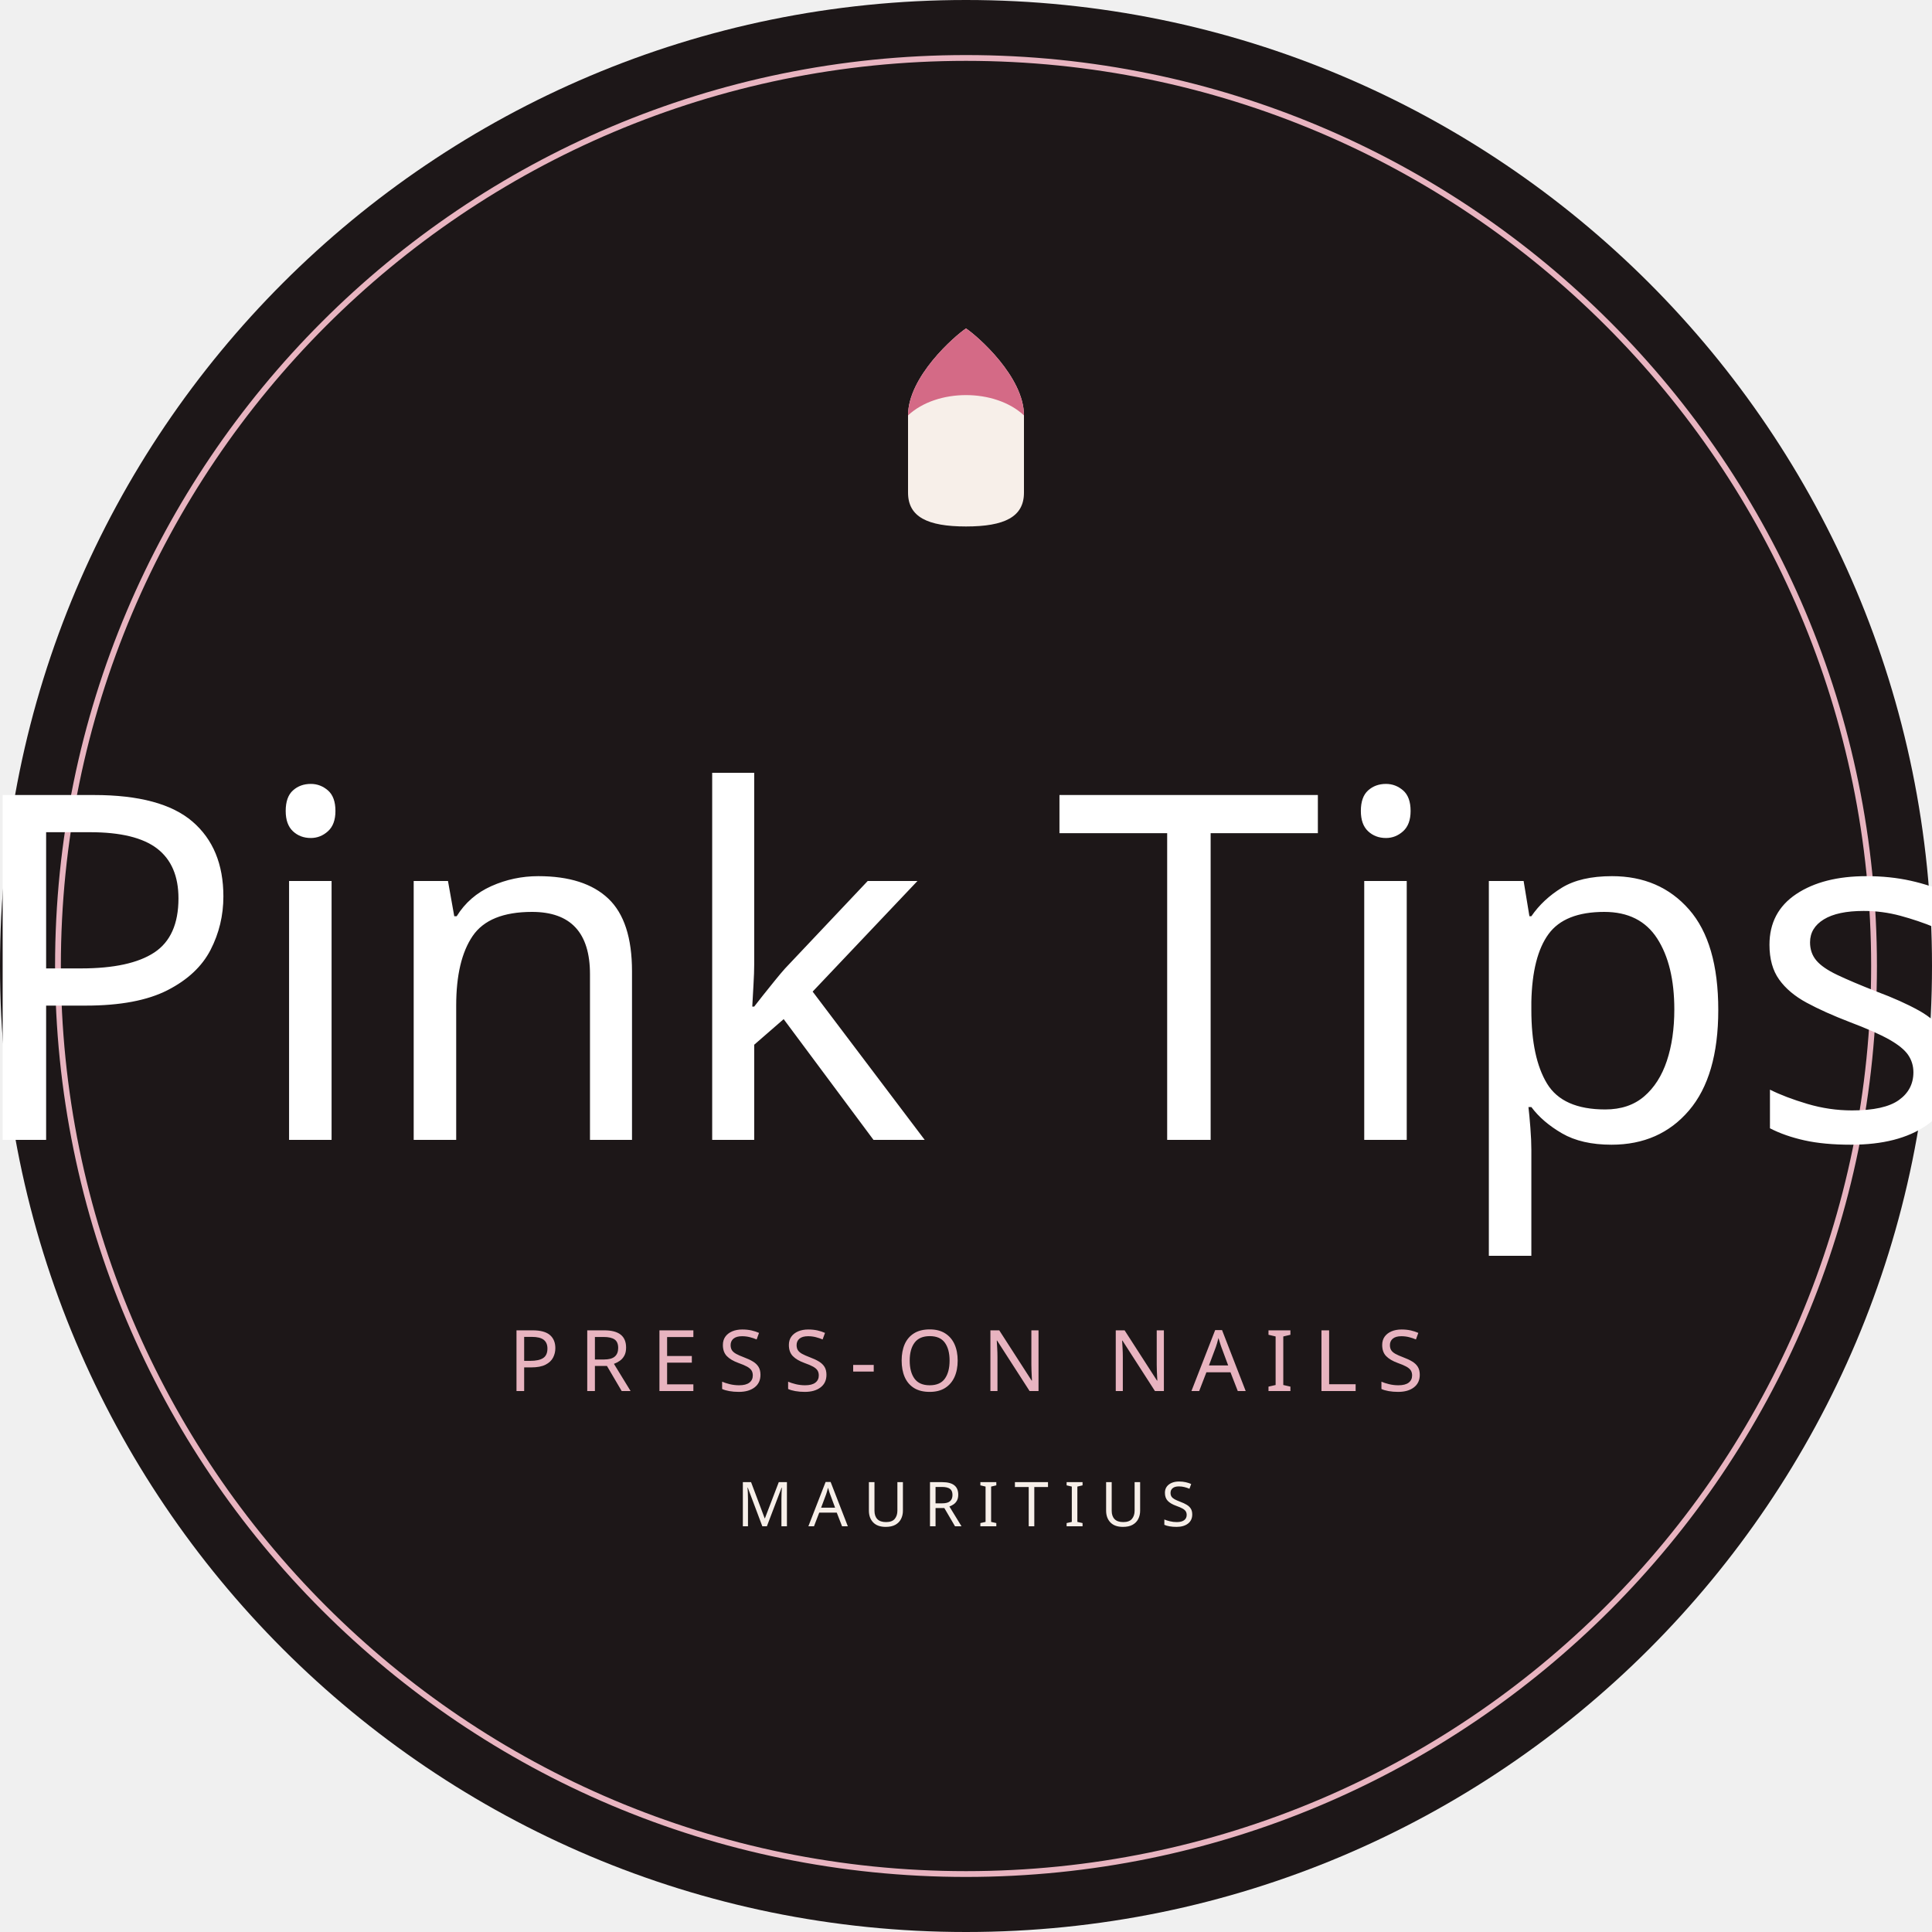
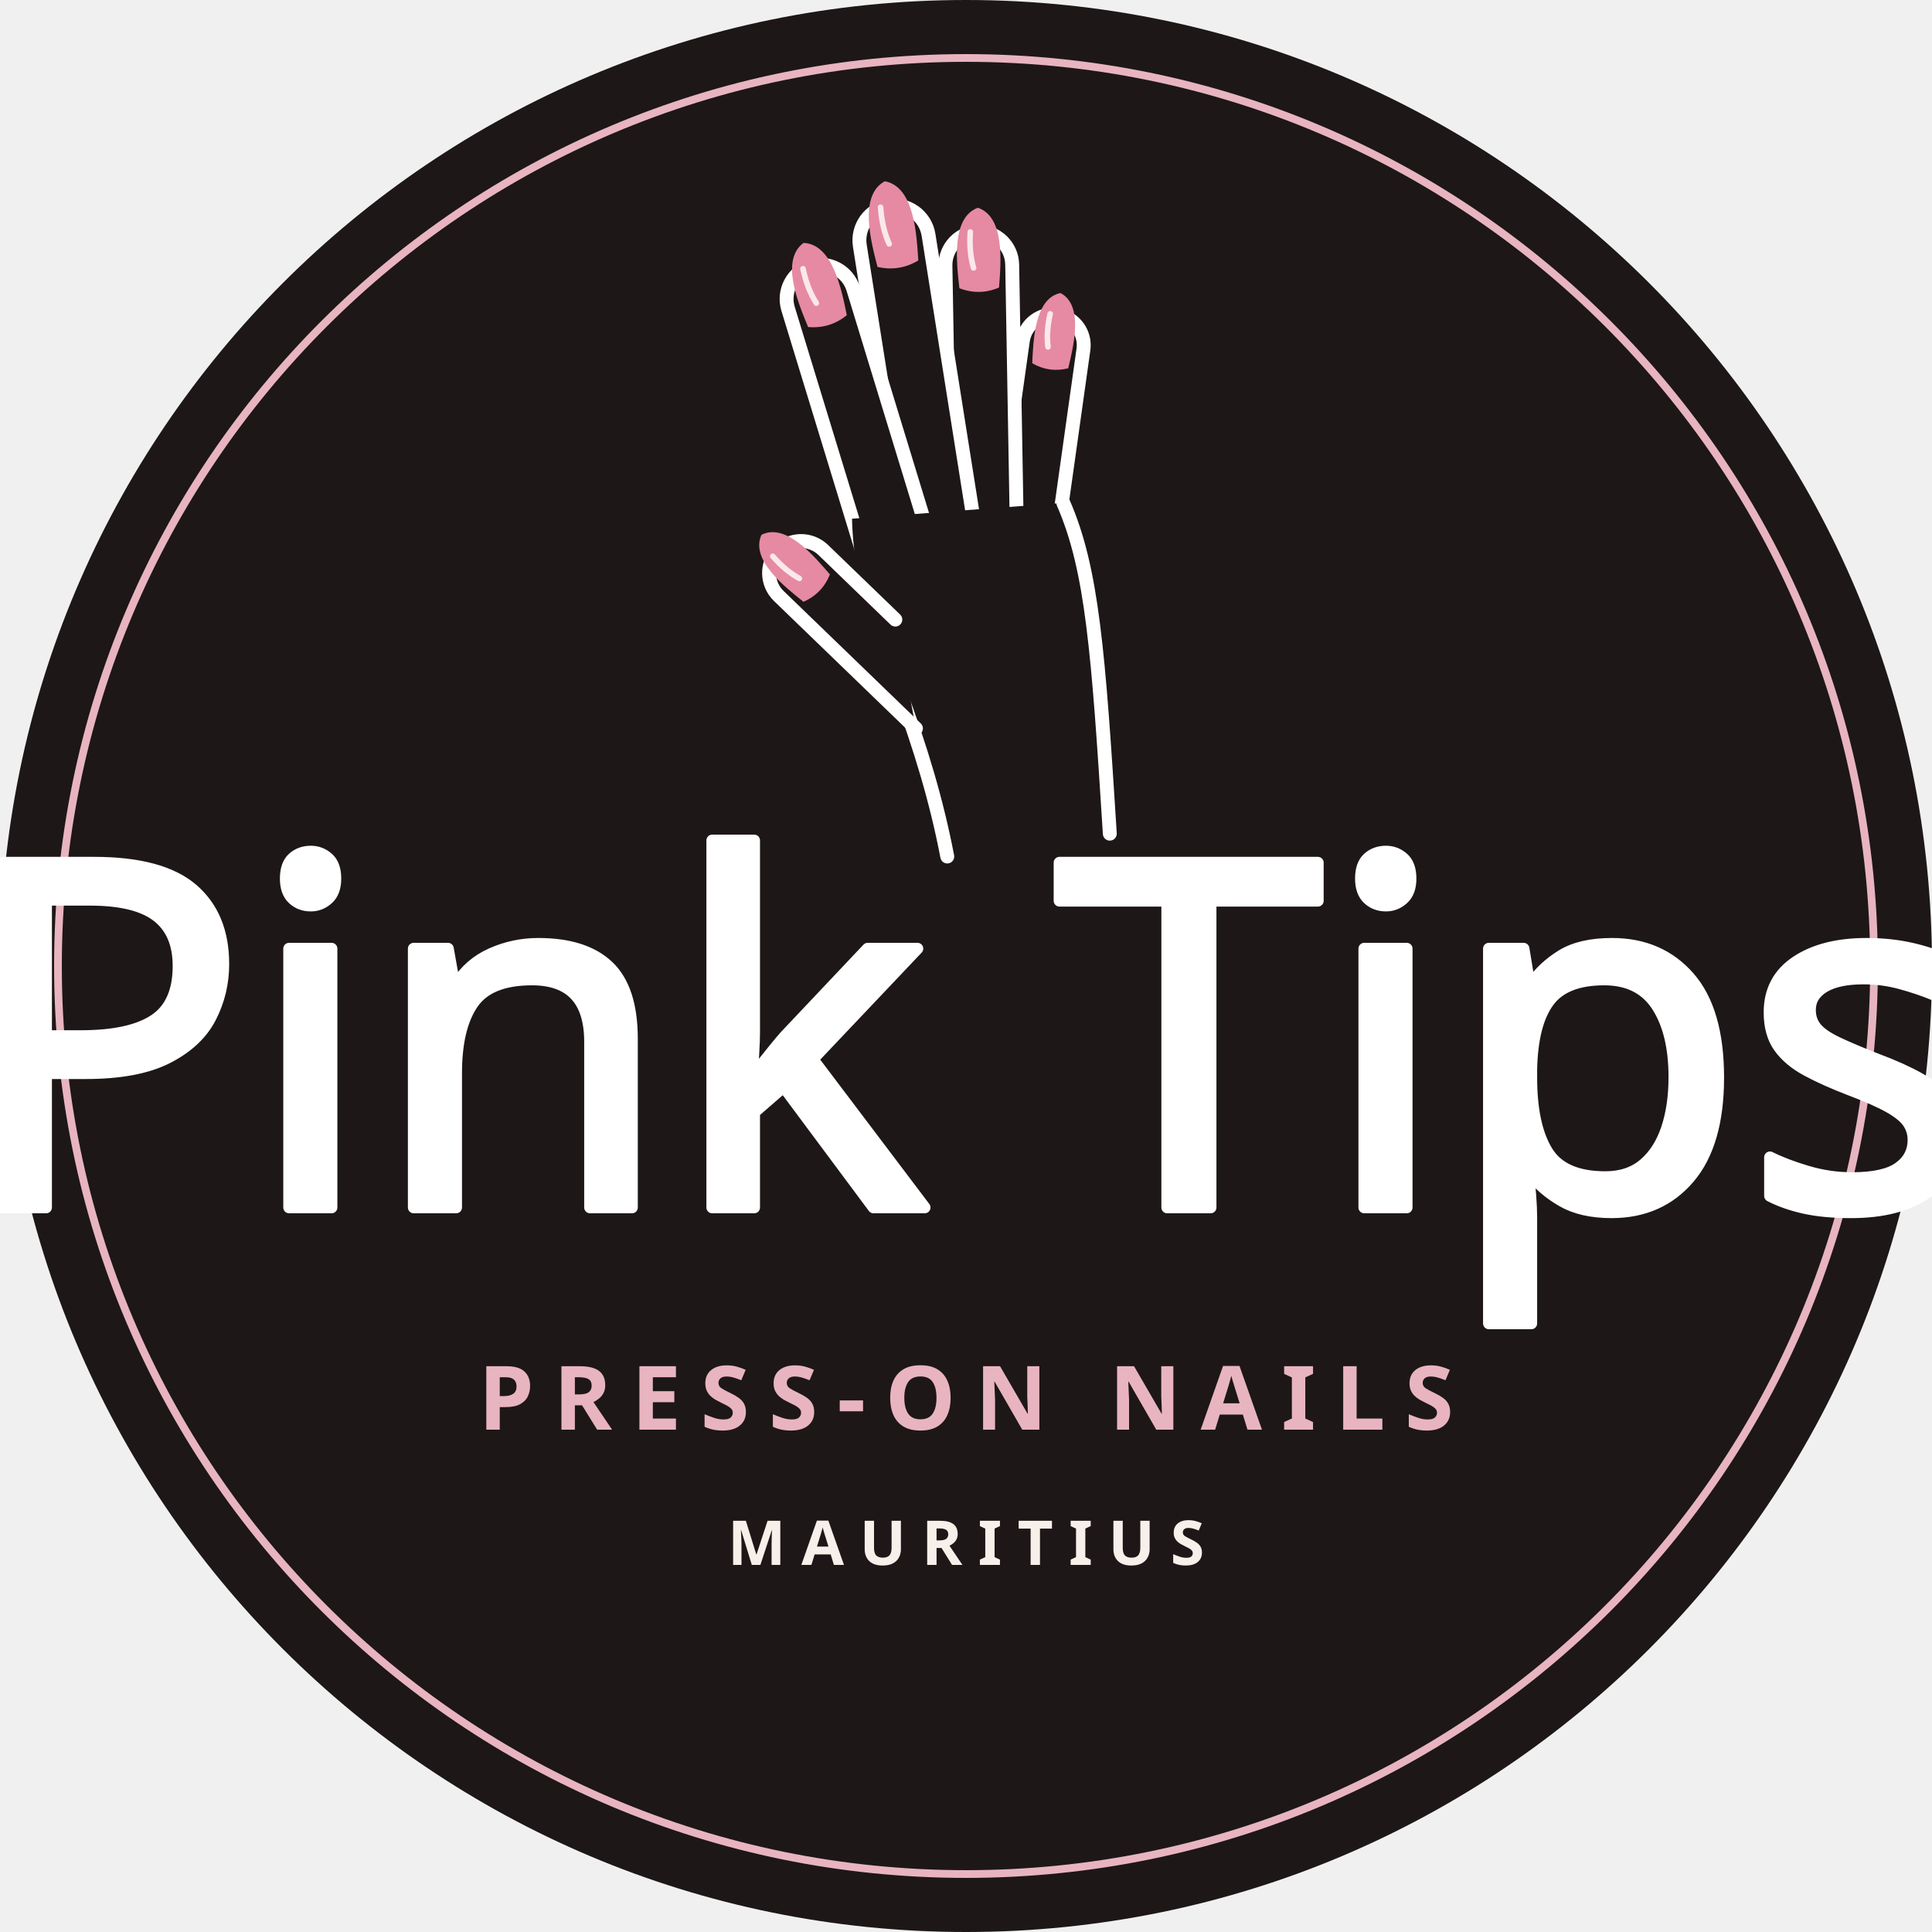
<svg xmlns="http://www.w3.org/2000/svg" viewBox="0 0 1000 1000">
  <circle cx="500" cy="500" r="500" fill="#1d1718" />
-   <circle cx="500" cy="500" r="470" fill="none" stroke="#e8b4c0" stroke-width="3" />
-   <g transform="translate(470,170) scale(0.5)">
-     <path d="M0,170 C0,195 20,205 60,205 C100,205 120,195 120,170 L120,90 C120,50 72,8 60,0 C48,8 0,50 0,90 Z" fill="#f7efe9" />
-     <path d="M0,90 C0,50 48,8 60,0 C72,8 120,50 120,90 C90,62 30,62 0,90 Z" fill="#d46a86" />
+   <circle cx="500" cy="500" r="470" fill="none" stroke="#e8b4c0" stroke-width="4" />
+   <g transform="translate(345,52) scale(0.72)">
+     <g transform="rotate(-8 210 300)">
+       <g transform="translate(262,300) rotate(16)">
+         <path d="M-22.0,40 L-22.0,-118.0 A22.0,22.0 0 0 1 22.0,-118.0 L22.0,40" fill="#1d1718" stroke="#ffffff" stroke-width="10" stroke-linecap="round" />
+         <path d="M0,-155.84 C18.005,-149.504 14.52,-118.88 13.068,-103.04 Q0,-97.76 -13.068,-103.04 C-14.52,-118.88 -18.005,-149.504 0,-155.84 Z" fill="#e58aa2" />
+         <path d="M-5.227,-140.0 Q-6.389,-126.8 -3.485,-116.24" stroke="#fff" stroke-width="4" fill="none" stroke-linecap="round" opacity=".8" />
+       </g>
+       <g transform="translate(230,282) rotate(7)">
+         <path d="M-24.0,40 L-24.0,-161.0 A24.0,24.0 0 0 1 24.0,-161.0 L24.0,40" fill="#1d1718" stroke="#ffffff" stroke-width="10" stroke-linecap="round" />
+         <path d="M0,-202.28 C19.642,-195.368 15.84,-161.96 14.256,-144.68 Q0,-138.92 -14.256,-144.68 C-15.84,-161.96 -19.642,-195.368 0,-202.28 Z" fill="#e58aa2" />
+         <path d="M-5.702,-185.0 Q-6.97,-170.6 -3.802,-159.08" stroke="#fff" stroke-width="4" fill="none" stroke-linecap="round" opacity=".8" />
+       </g>
+       <g transform="translate(195,276) rotate(-1)">
+         <path d="M-25.0,40 L-25.0,-180.0 A25.0,25.0 0 0 1 25.0,-180.0 L25.0,40" fill="#1d1718" stroke="#ffffff" stroke-width="10" stroke-linecap="round" />
+         <path d="M0,-223.0 C20.46,-215.8 16.5,-181.0 14.85,-163.0 Q0,-157.0 -14.85,-163.0 C-16.5,-181.0 -20.46,-215.8 0,-223.0 Z" fill="#e58aa2" />
+         <path d="M-5.94,-205.0 Q-7.26,-190.0 -3.96,-178.0" stroke="#fff" stroke-width="4" fill="none" stroke-linecap="round" opacity=".8" />
+       </g>
+       <g transform="translate(158,284) rotate(-9)">
+         <path d="M-24.5,40 L-24.5,-155.5 A24.5,24.5 0 0 1 24.5,-155.5 L24.5,40" fill="#1d1718" stroke="#ffffff" stroke-width="10" stroke-linecap="round" />
+         <path d="M0,-197.64 C20.051,-190.584 16.17,-156.48 14.553,-138.84 Q0,-132.96 -14.553,-138.84 C-16.17,-156.48 -20.051,-190.584 0,-197.64 Z" fill="#e58aa2" />
+         <path d="M-5.821,-180.0 Q-7.115,-165.3 -3.881,-153.54" stroke="#fff" stroke-width="4" fill="none" stroke-linecap="round" opacity=".8" />
+       </g>
+       <path d="M134,290 C128,340 140,390 158,440 L288,440 C296,390 300,340 288,300 Z" fill="#1d1718" />
+       <path d="M286,300 C300,350 296,410 286,540" fill="none" stroke="#ffffff" stroke-width="10" stroke-linecap="round" />
+       <path d="M150,415 C160,460 166,500 168,540" fill="none" stroke="#ffffff" stroke-width="10" stroke-linecap="round" />
+       <g transform="translate(152,400) rotate(-38)">
+         <path d="M-23.0,40 L-23.0,-97.0 A23.0,23.0 0 0 1 23.0,-97.0 L23.0,-25" fill="#1d1718" stroke="#ffffff" stroke-width="10" stroke-linecap="round" />
+         <path d="M0,-136.56 C18.823,-129.936 15.18,-97.92 13.662,-81.36 Q0,-75.84 -13.662,-81.36 C-15.18,-97.92 -18.823,-129.936 0,-136.56 Z" fill="#e58aa2" />
+         <path d="M-5.465,-120.0 Q-6.679,-106.2 -3.643,-95.16" stroke="#fff" stroke-width="4" fill="none" stroke-linecap="round" opacity=".8" />
+       </g>
+     </g>
  </g>
-   <text x="500" y="590" text-anchor="middle" font-family="Kunstler Script" font-size="250" fill="#fff">Pink Tips</text>
-   <text x="500" y="720" text-anchor="middle" font-family="Bodoni MT" font-size="44" letter-spacing="10" fill="#e8b4c0">PRESS-ON NAILS</text>
-   <text x="500" y="790" text-anchor="middle" font-family="Bodoni MT" font-size="32" letter-spacing="8" fill="#f7efe9">MAURITIUS</text>
+   <text x="500" y="625" text-anchor="middle" font-family="Kunstler Script" font-size="250" fill="#fff" stroke="#fff" stroke-width="6" stroke-linejoin="round">Pink Tips</text>
+   <text x="500" y="740" text-anchor="middle" font-family="Bodoni MT" font-weight="bold" font-size="46" letter-spacing="10" fill="#e8b4c0">PRESS-ON NAILS</text>
+   <text x="500" y="810" text-anchor="middle" font-family="Bodoni MT" font-weight="bold" font-size="32" letter-spacing="8" fill="#f7efe9">MAURITIUS</text>
</svg>
